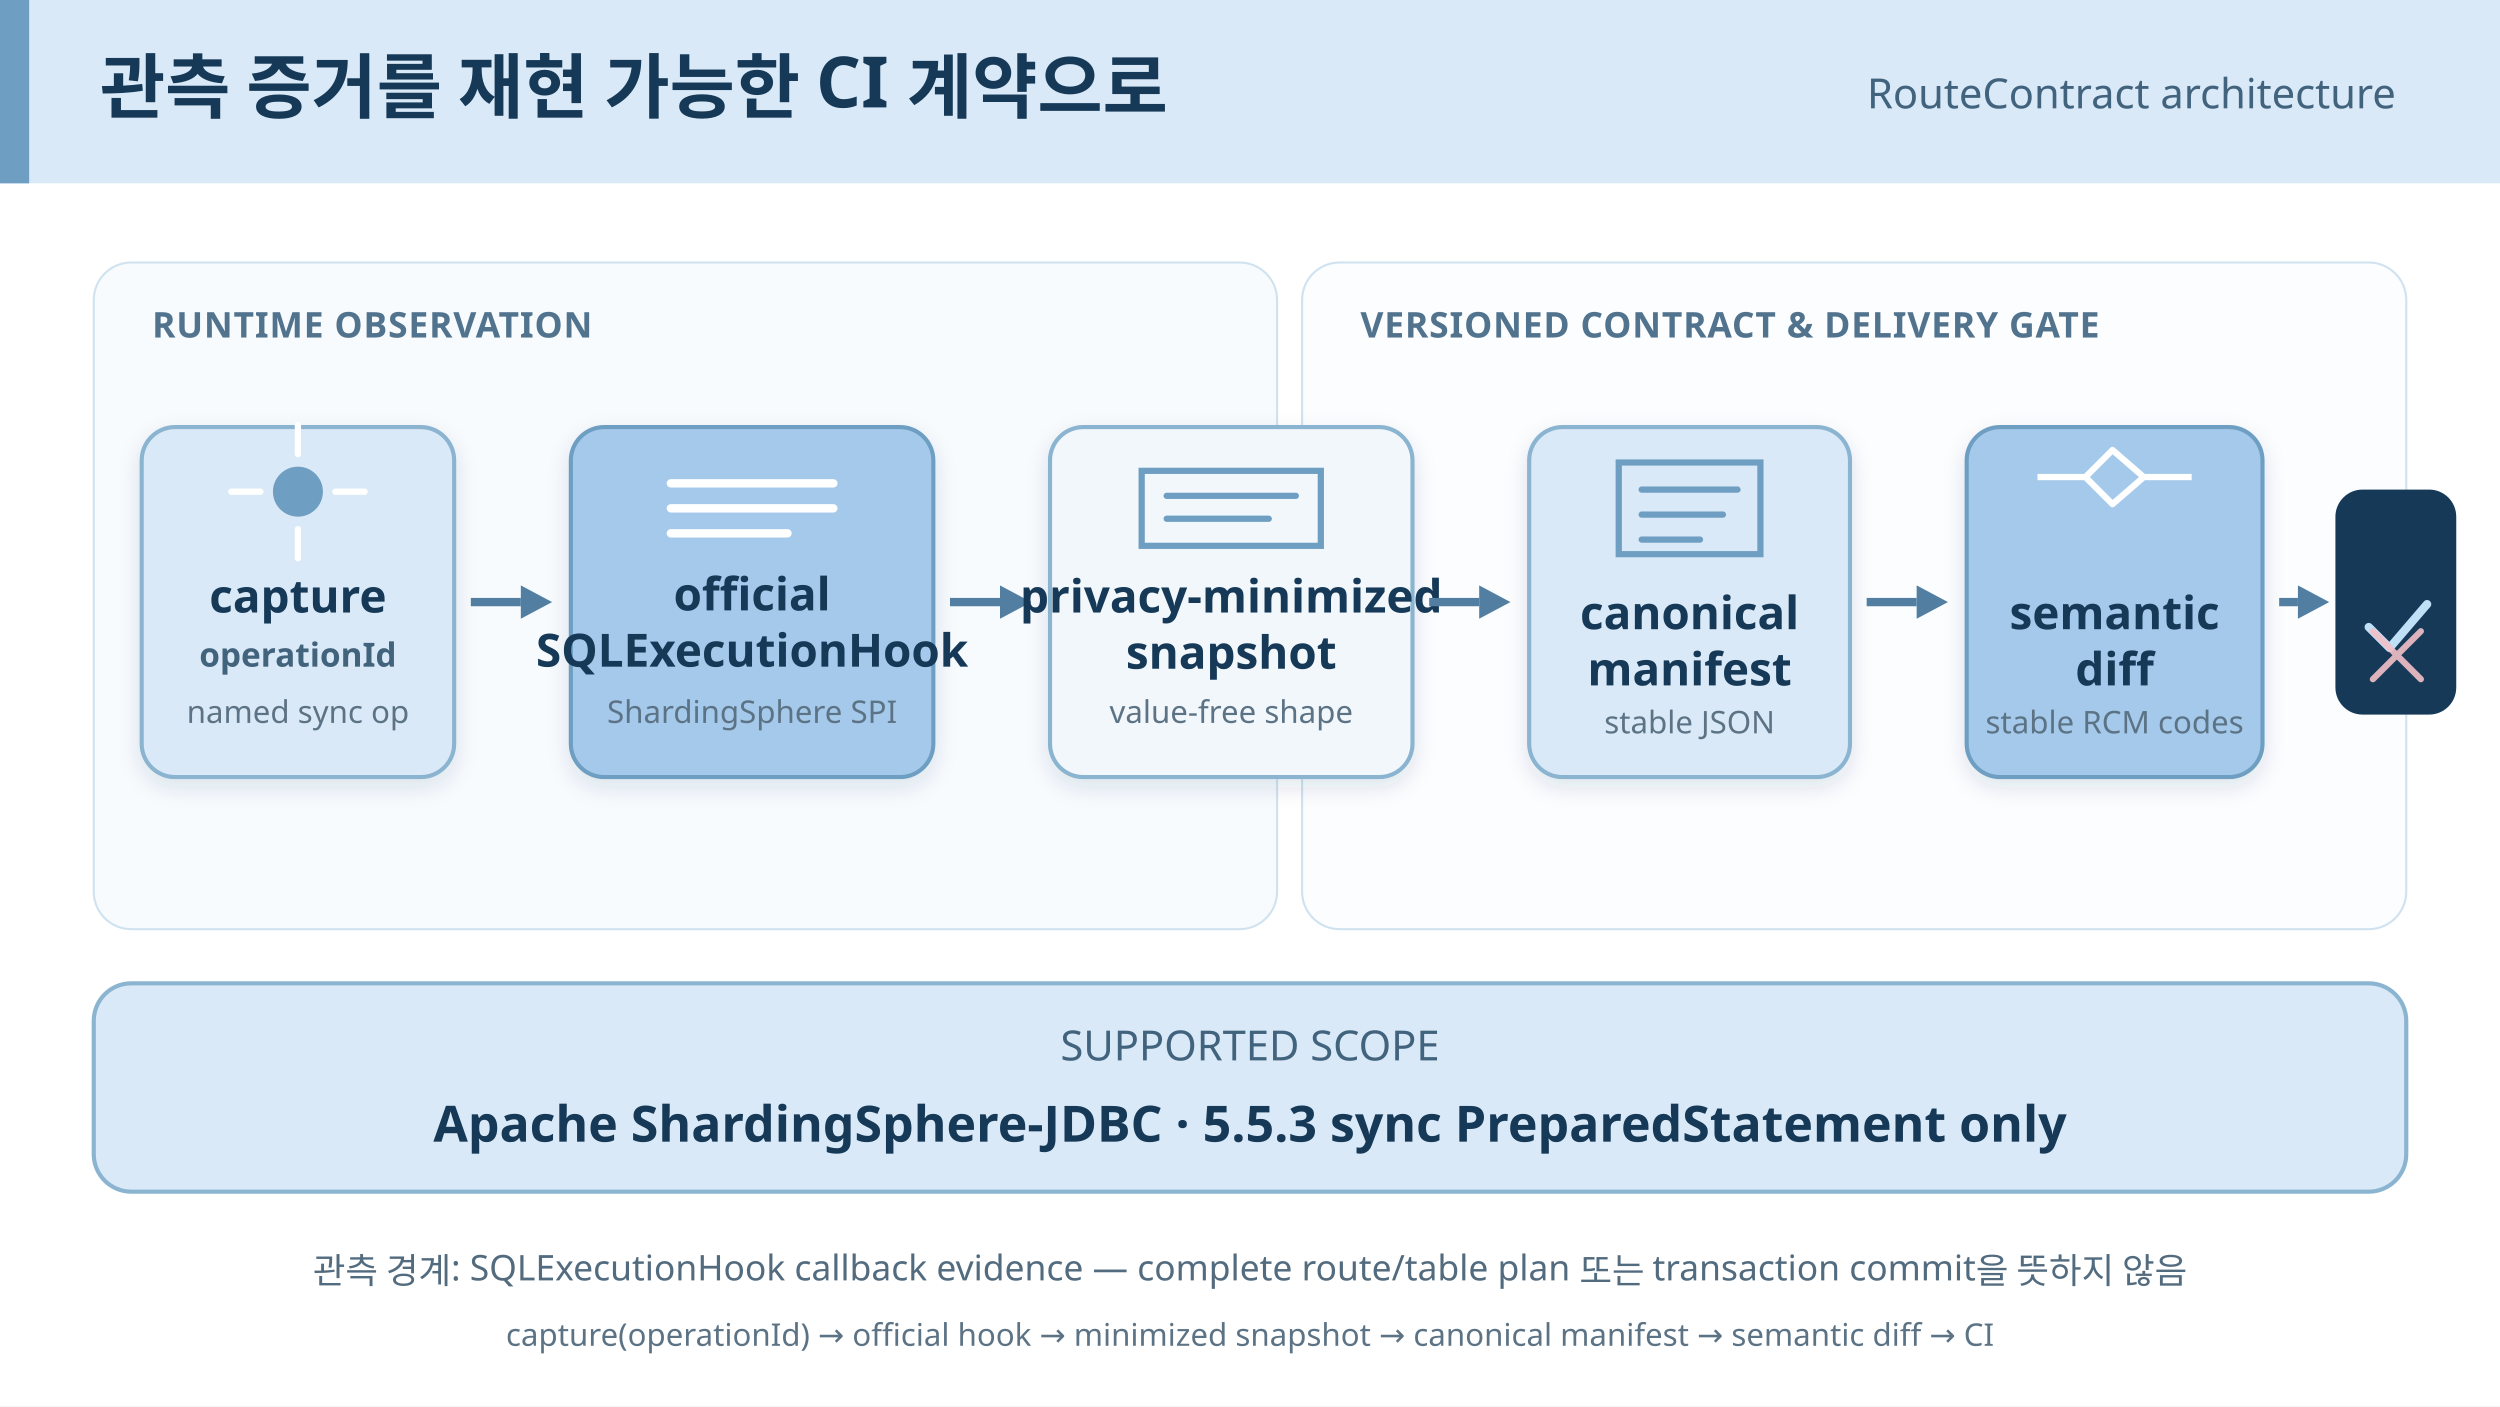
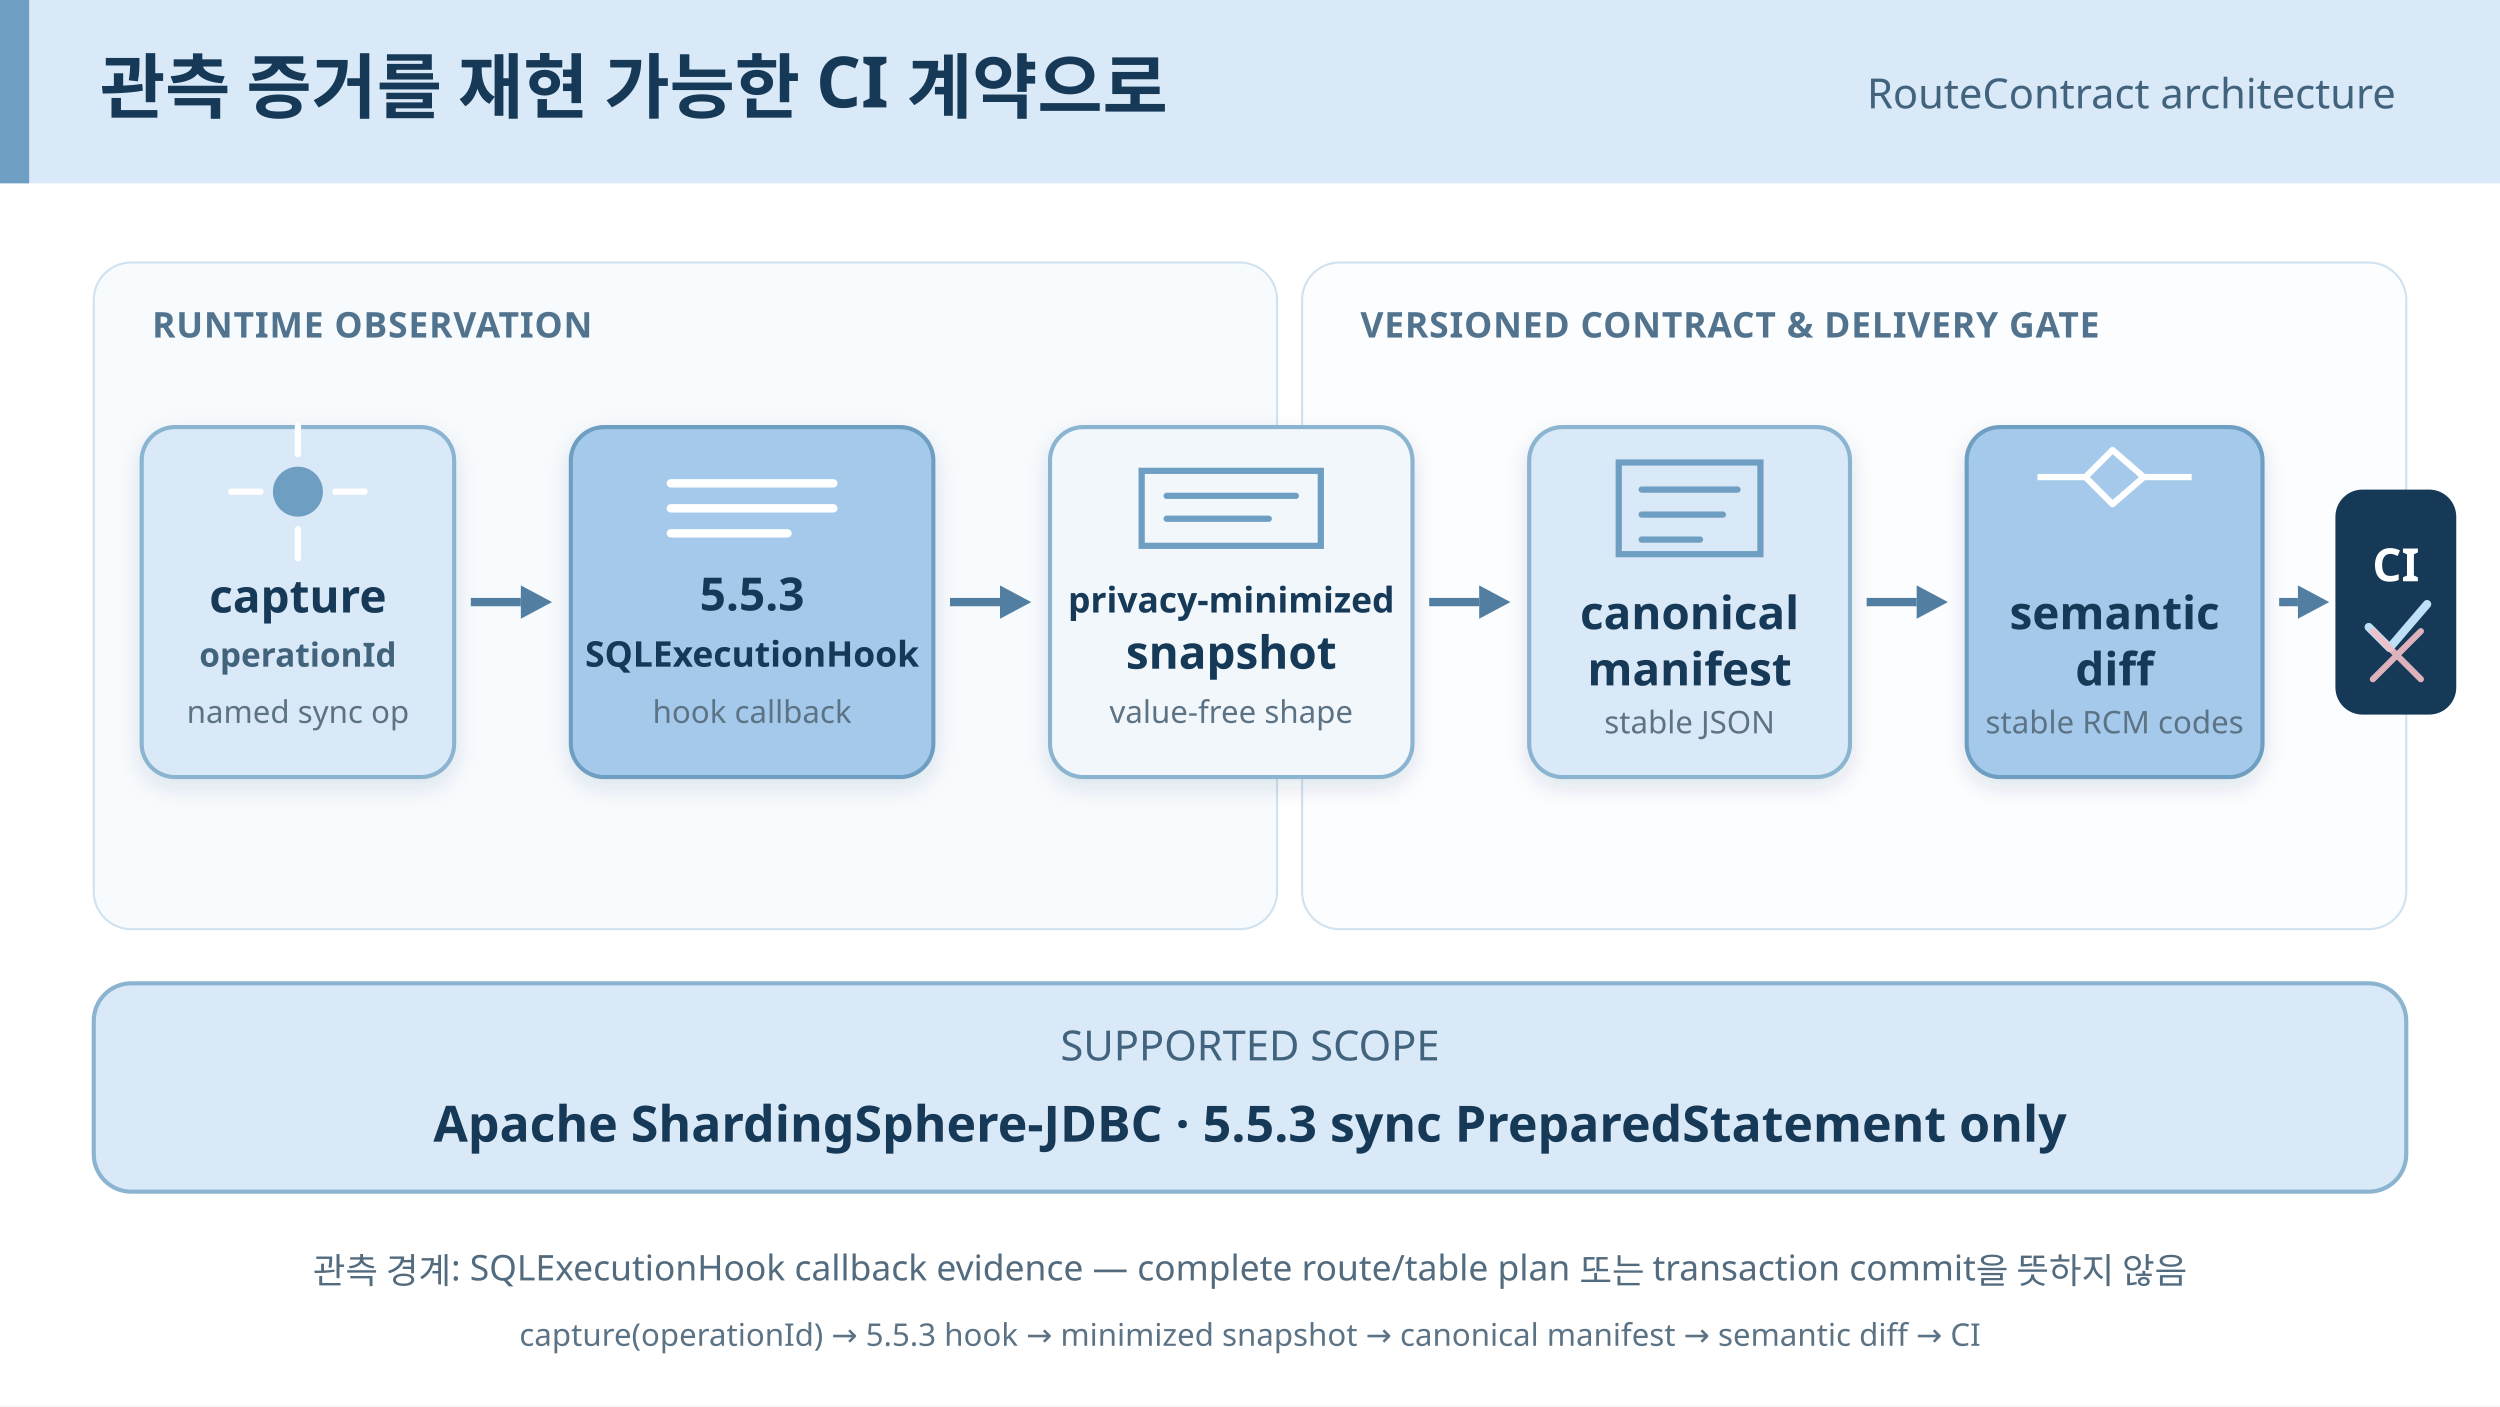
<svg xmlns="http://www.w3.org/2000/svg" width="1200" height="675" viewBox="0 0 1200 675" role="img" aria-labelledby="title desc">
  <defs>
    <style>
      .font { font-family: "Malgun Gothic", "Apple SD Gothic Neo", "Noto Sans KR", sans-serif; }
      .title { font-size: 34px; font-weight: 700; fill: #153957; }
      .subtitle { font-size: 20px; font-weight: 500; fill: #41637d; }
      .zone { font-size: 17px; font-weight: 700; fill: #52738d; letter-spacing: 0.4px; }
      .box-title { font-size: 22px; font-weight: 800; fill: #153957; }
+       .long-title { font-size: 17px; font-weight: 800; fill: #153957; }
+       .ci-title { font-size: 22px; font-weight: 800; fill: #ffffff; }
      .box-sub { font-size: 16px; font-weight: 600; fill: #42637c; }
      .small { font-size: 15px; font-weight: 500; fill: #5c7385; }
      .scope { font-size: 24px; font-weight: 800; fill: #153957; }
      .boundary { font-size: 17px; font-weight: 500; fill: #526b7e; }
    </style>
    <filter id="shadow" x="-10%" y="-10%" width="120%" height="130%">
      <feDropShadow dx="0" dy="4" stdDeviation="5" flood-color="#153957" flood-opacity="0.12" />
    </filter>
  </defs>
  <rect width="1200" height="675" fill="#ffffff" />
  <rect x="0" y="0" width="1200" height="88" fill="#DAE9F7" />
  <rect x="0" y="0" width="14" height="88" fill="#6e9fc2" />
  <text class="font title" x="48" y="54">관측 증거를 재현 가능한 CI 계약으로</text>
  <text class="font subtitle" x="1150" y="52" text-anchor="end">RouteContract architecture</text>
  <rect x="45" y="126" width="568" height="320" rx="18" fill="#f7fbfe" stroke="#d0e2ef" />
  <rect x="625" y="126" width="530" height="320" rx="18" fill="#fbfdff" stroke="#d0e2ef" />
  <text class="font zone" x="73" y="162">RUNTIME OBSERVATION</text>
  <text class="font zone" x="653" y="162">VERSIONED CONTRACT &amp; DELIVERY GATE</text>
  <g filter="url(#shadow)">
    <rect x="68" y="205" width="150" height="168" rx="16" fill="#DAE9F7" stroke="#8bb4d1" stroke-width="2" />
  </g>
  <circle cx="143" cy="236" r="12" fill="#6e9fc2" />
  <path d="M143 218 V204 M143 268 V254 M125 236 H111 M175 236 H161" stroke="#ffffff" stroke-width="3" stroke-linecap="round" />
  <text class="font box-title" x="143" y="294" text-anchor="middle">capture</text>
  <text class="font box-sub" x="143" y="320" text-anchor="middle">operationId</text>
  <text class="font small" x="143" y="347" text-anchor="middle">named sync op</text>
  <line x1="226" y1="289" x2="250" y2="289" stroke="#527fa1" stroke-width="4" />
  <path d="M250 281 L265 289 L250 297 Z" fill="#527fa1" />
  <g filter="url(#shadow)">
    <rect x="274" y="205" width="174" height="168" rx="16" fill="#A5C9EB" stroke="#6e9fc2" stroke-width="2" />
  </g>
  <path d="M322 232 H400 M322 244 H400 M322 256 H378" stroke="#ffffff" stroke-width="4" stroke-linecap="round" />
-   <text class="font box-title" x="361" y="293" text-anchor="middle">official</text>
-   <text class="font box-title" x="361" y="320" text-anchor="middle">SQLExecutionHook</text>
-   <text class="font small" x="361" y="347" text-anchor="middle">ShardingSphere SPI</text>
+   <text class="font box-title" x="361" y="293" text-anchor="middle">5.5.3</text>
+   <text class="font long-title" x="361" y="320" text-anchor="middle">SQLExecutionHook</text>
+   <text class="font small" x="361" y="347" text-anchor="middle">hook callback</text>
  <line x1="456" y1="289" x2="480" y2="289" stroke="#527fa1" stroke-width="4" />
  <path d="M480 281 L495 289 L480 297 Z" fill="#527fa1" />
  <g filter="url(#shadow)">
    <rect x="504" y="205" width="174" height="168" rx="16" fill="#f2f7fb" stroke="#8bb4d1" stroke-width="2" />
  </g>
  <path d="M548 226 H634 V262 H548 Z M560 238 H622 M560 249 H609" fill="none" stroke="#6e9fc2" stroke-width="3" stroke-linecap="round" />
-   <text class="font box-title" x="591" y="294" text-anchor="middle">privacy-minimized</text>
+   <text class="font long-title" x="591" y="294" text-anchor="middle">privacy-minimized</text>
  <text class="font box-title" x="591" y="321" text-anchor="middle">snapshot</text>
  <text class="font small" x="591" y="347" text-anchor="middle">value-free shape</text>
  <line x1="686" y1="289" x2="710" y2="289" stroke="#527fa1" stroke-width="4" />
  <path d="M710 281 L725 289 L710 297 Z" fill="#527fa1" />
  <g filter="url(#shadow)">
    <rect x="734" y="205" width="154" height="168" rx="16" fill="#DAE9F7" stroke="#8bb4d1" stroke-width="2" />
  </g>
  <path d="M777 222 H845 V266 H777 Z M788 235 H834 M788 247 H827 M788 259 H816" fill="none" stroke="#6e9fc2" stroke-width="3" stroke-linecap="round" />
  <text class="font box-title" x="811" y="302" text-anchor="middle">canonical</text>
  <text class="font box-title" x="811" y="329" text-anchor="middle">manifest</text>
  <text class="font small" x="811" y="352" text-anchor="middle">stable JSON</text>
  <line x1="896" y1="289" x2="920" y2="289" stroke="#527fa1" stroke-width="4" />
  <path d="M920 281 L935 289 L920 297 Z" fill="#527fa1" />
  <g filter="url(#shadow)">
    <rect x="944" y="205" width="142" height="168" rx="16" fill="#A5C9EB" stroke="#6e9fc2" stroke-width="2" />
  </g>
  <path d="M978 229 H1001 M1029 229 H1052 M1001 229 L1014 216 L1029 229 L1014 242 Z" fill="none" stroke="#ffffff" stroke-width="3" stroke-linejoin="round" />
  <text class="font box-title" x="1015" y="302" text-anchor="middle">semantic</text>
  <text class="font box-title" x="1015" y="329" text-anchor="middle">diff</text>
  <text class="font small" x="1015" y="352" text-anchor="middle">stable RCM codes</text>
  <line x1="1094" y1="289" x2="1103" y2="289" stroke="#527fa1" stroke-width="4" />
  <path d="M1103 281 L1118 289 L1103 297 Z" fill="#527fa1" />
  <rect x="1121" y="235" width="58" height="108" rx="13" fill="#153957" />
-   <text class="font box-title" x="1150" y="279" text-anchor="middle" fill="#ffffff">CI</text>
+   <text class="font ci-title" x="1150" y="279" text-anchor="middle">CI</text>
  <path d="M1137 301 L1147 311 L1165 290" fill="none" stroke="#bfe0f7" stroke-width="4" stroke-linecap="round" stroke-linejoin="round" />
  <path d="M1139 326 L1162 303 M1162 326 L1139 303" fill="none" stroke="#f2bfc6" stroke-width="3" stroke-linecap="round" opacity="0.9" />
  <rect x="45" y="472" width="1110" height="100" rx="18" fill="#DAE9F7" stroke="#8bb4d1" stroke-width="2" />
  <text class="font subtitle" x="600" y="509" text-anchor="middle">SUPPORTED SCOPE</text>
  <text class="font scope" x="600" y="548" text-anchor="middle">Apache ShardingSphere-JDBC · 5.5.3 sync PreparedStatement only</text>
  <text class="font boundary" x="600" y="616" text-anchor="middle">관측 경계: SQLExecutionHook callback evidence — complete route/table plan 또는 transaction commit을 뜻하지 않음</text>
-   <text class="font small" x="600" y="646" text-anchor="middle">capture(operationId) → official hook → minimized snapshot → canonical manifest → semantic diff → CI</text>
+   <text class="font small" x="600" y="646" text-anchor="middle">capture(operationId) → 5.5.3 hook → minimized snapshot → canonical manifest → semantic diff → CI</text>
</svg>
